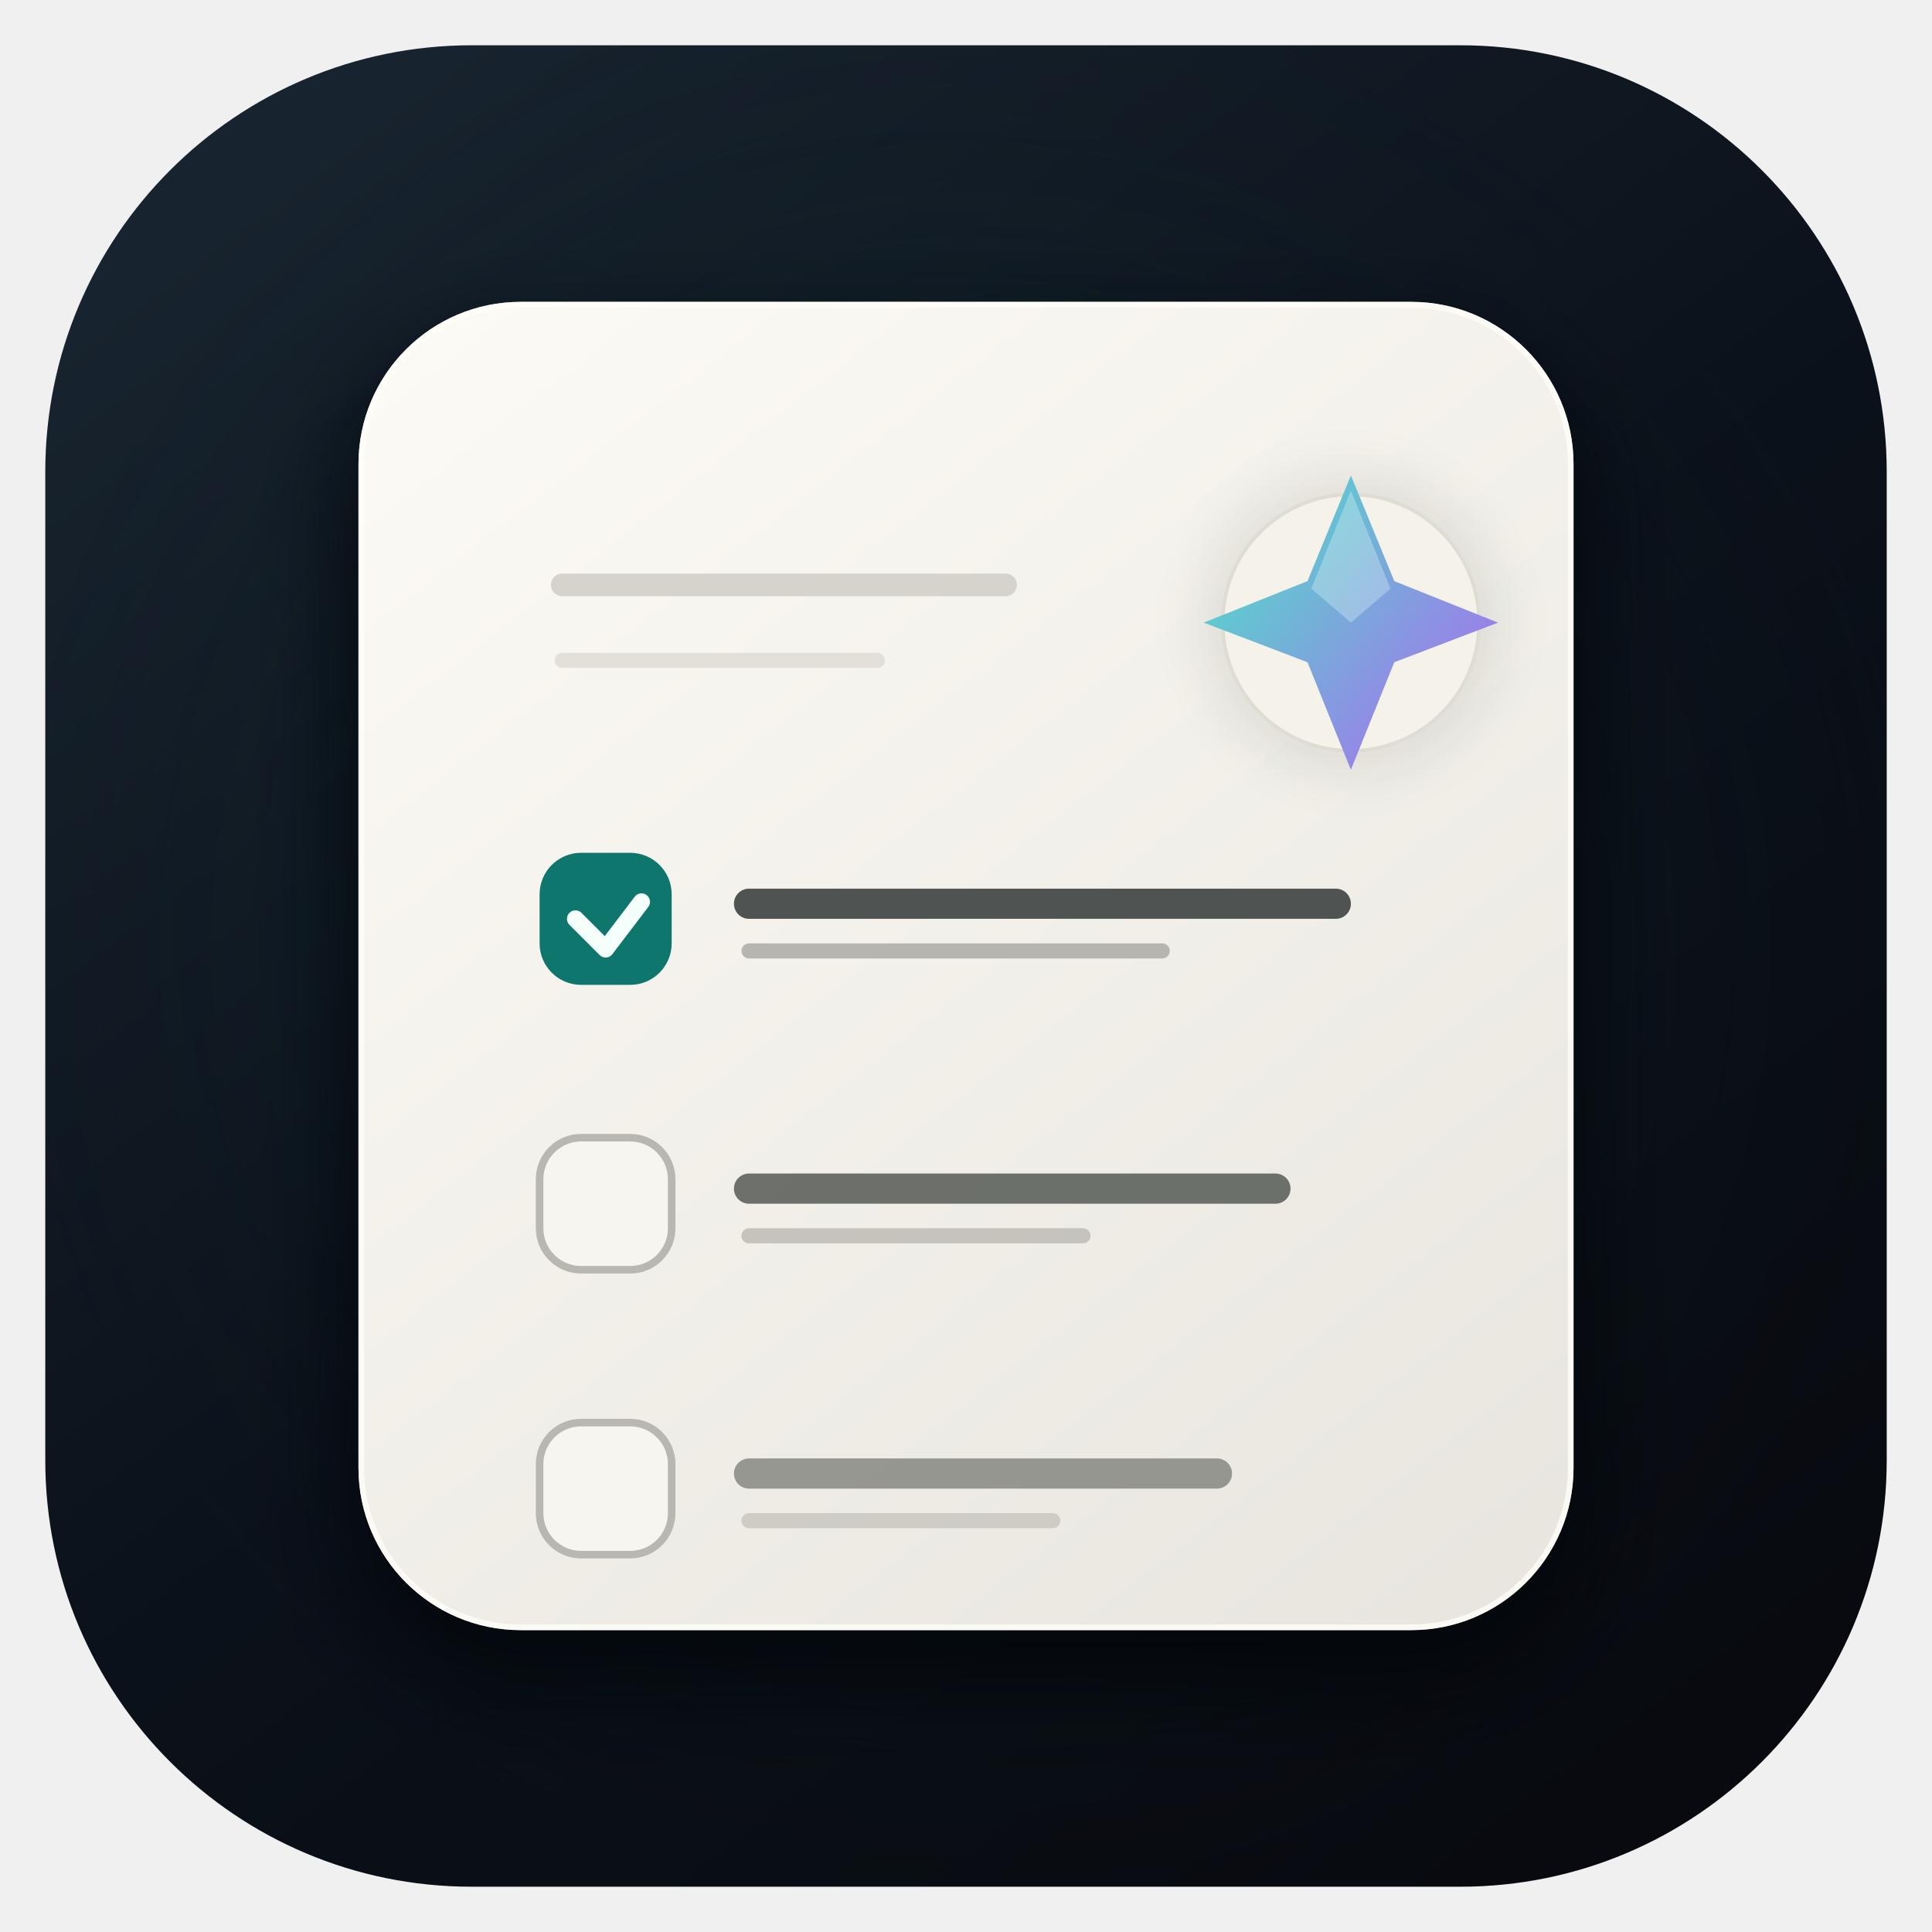
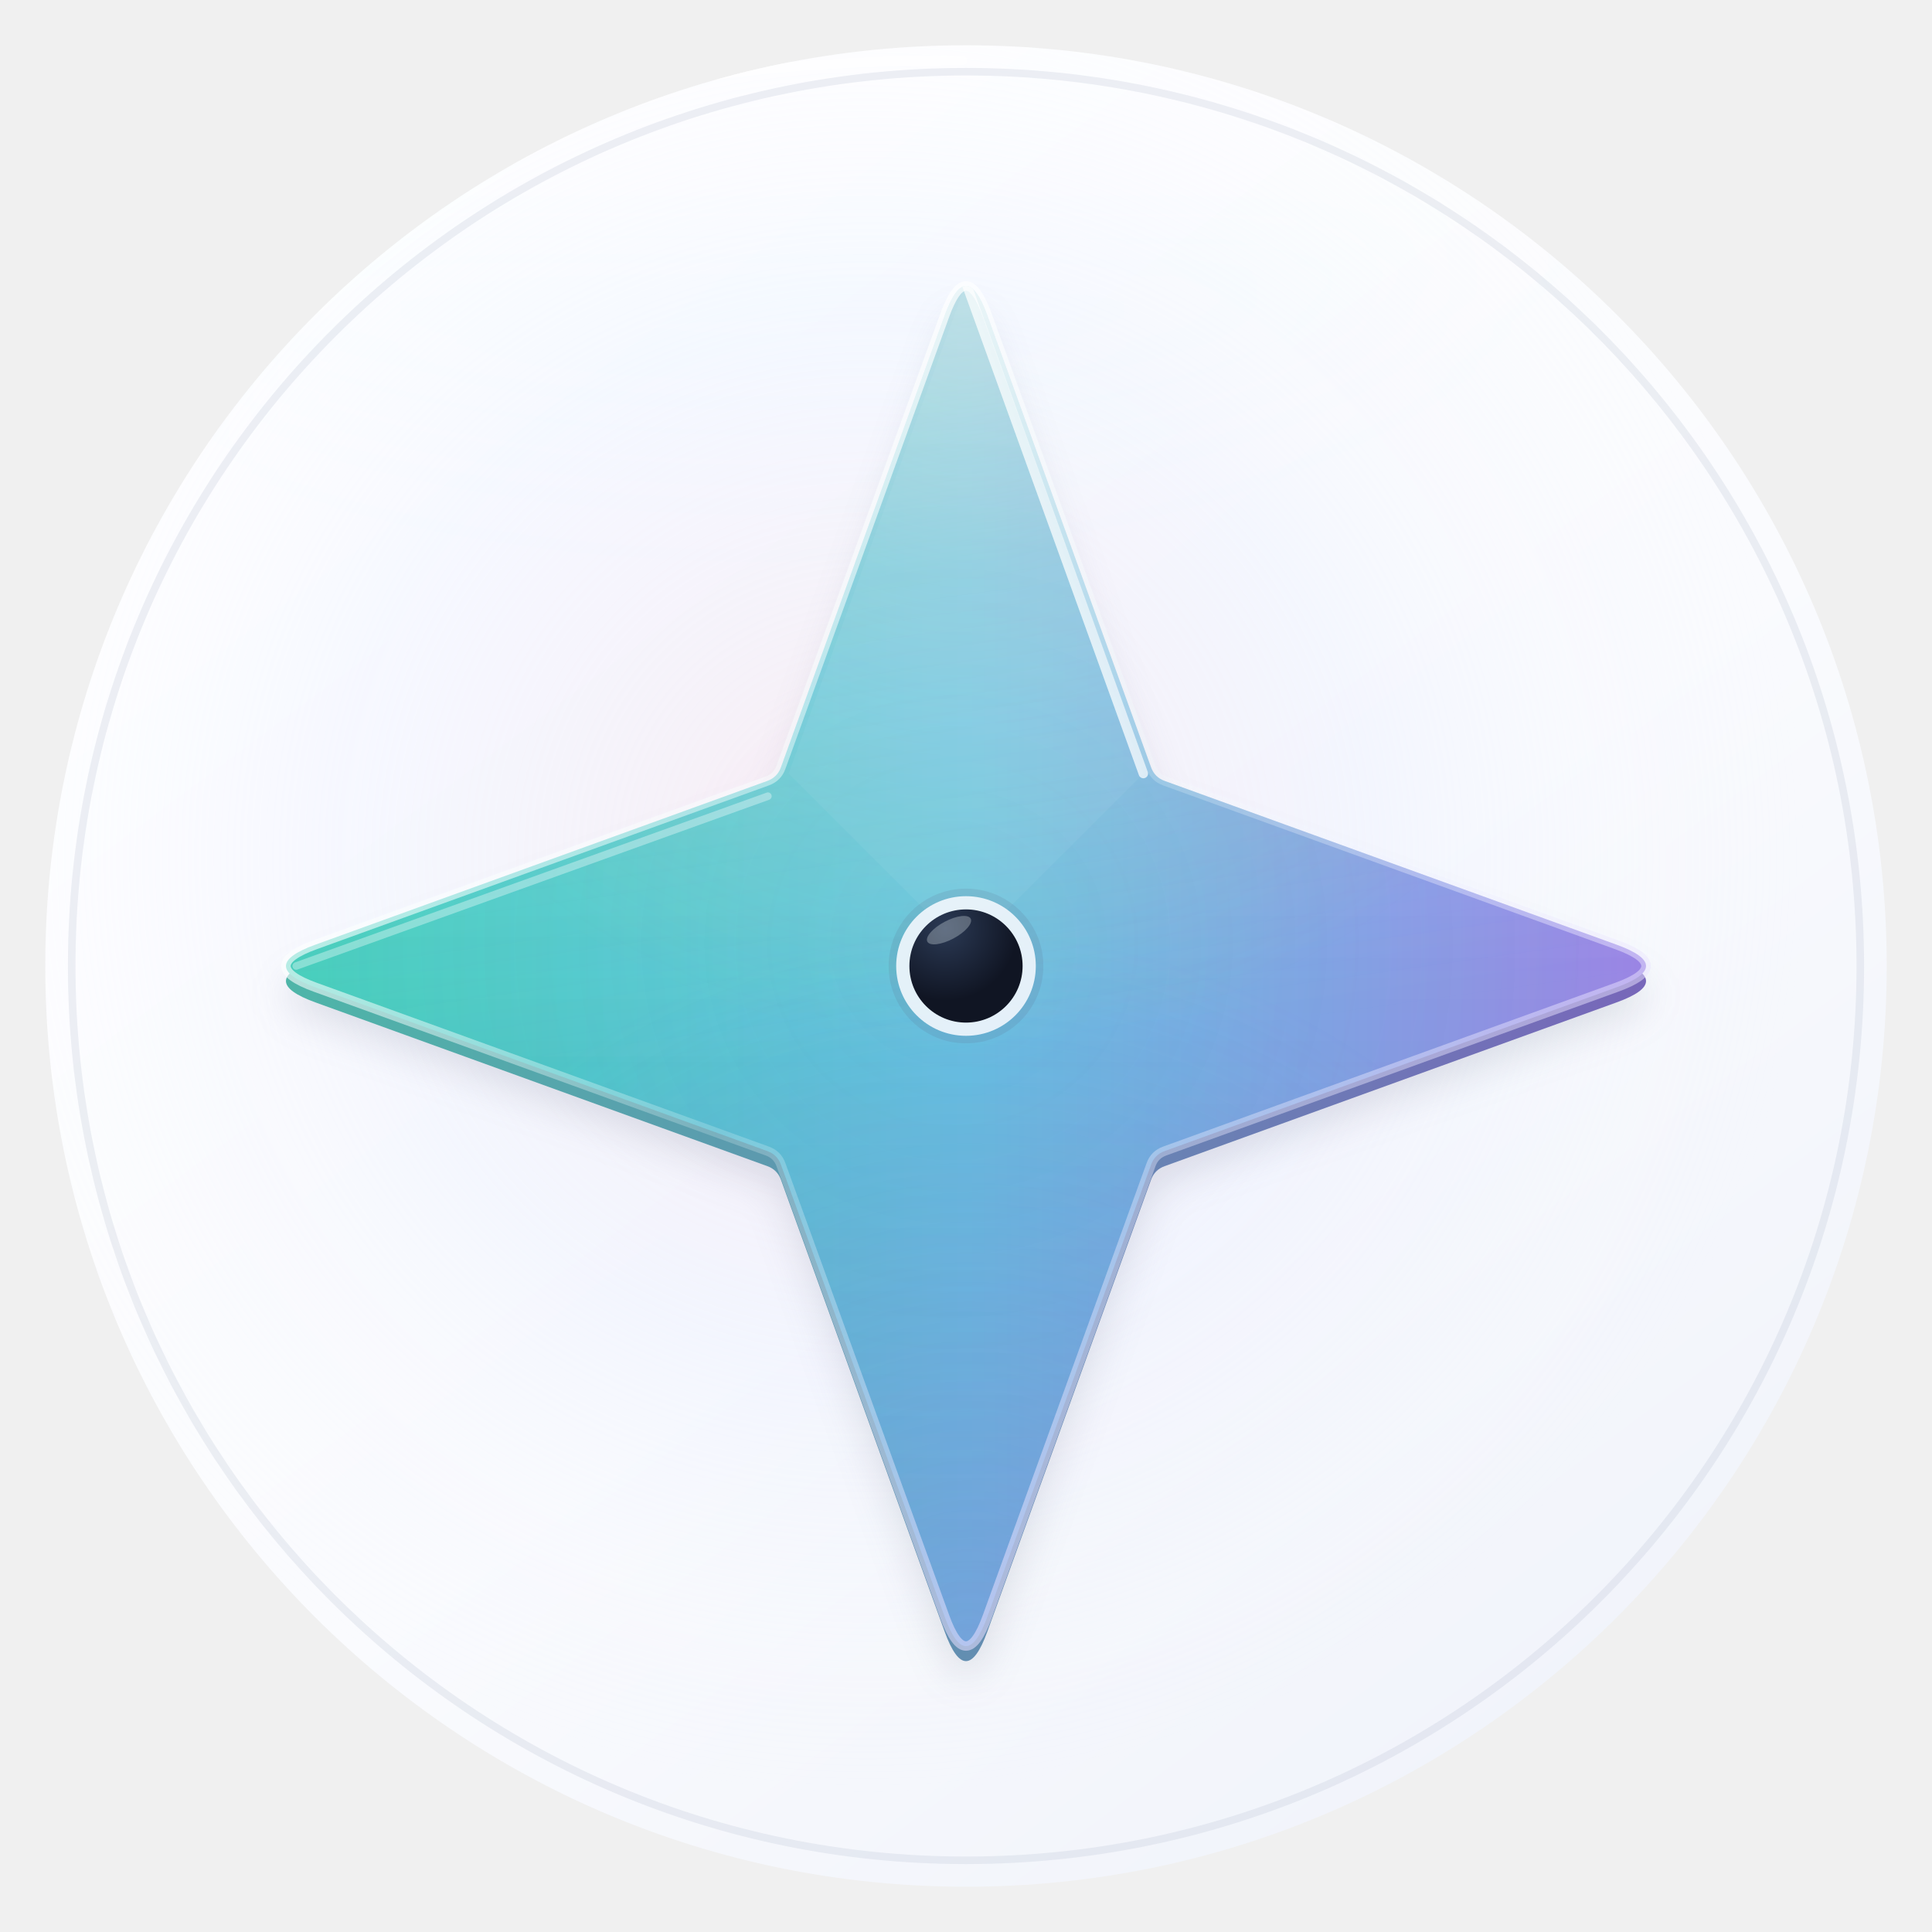
<svg xmlns="http://www.w3.org/2000/svg" width="1024" height="1024" viewBox="0 0 1024 1024" fill="none">
  <defs>
-     <linearGradient id="base" x1="180" y1="64" x2="854" y2="968" gradientUnits="userSpaceOnUse">
-       <stop stop-color="#17232E" />
-       <stop offset=".52" stop-color="#0B111A" />
-       <stop offset="1" stop-color="#080A0F" />
+     <linearGradient id="ground" x1="170" y1="64" x2="836" y2="958" gradientUnits="userSpaceOnUse">
+       <stop stop-color="#FFFFFF" />
+       <stop offset=".58" stop-color="#FAFBFE" />
+       <stop offset="1" stop-color="#F0F3FA" />
    </linearGradient>
-     <radialGradient id="ambient" cx="0" cy="0" r="1" gradientTransform="matrix(0 528 -528 0 512 502)" gradientUnits="userSpaceOnUse">
-       <stop stop-color="#1A4949" stop-opacity=".48" />
-       <stop offset="1" stop-color="#0A1118" stop-opacity="0" />
+     <radialGradient id="ambient" cx="0" cy="0" r="1" gradientTransform="matrix(0 500 -500 0 460 454)" gradientUnits="userSpaceOnUse">
+       <stop stop-color="#F7DCE9" stop-opacity=".52" />
+       <stop offset=".54" stop-color="#E1E7FF" stop-opacity=".26" />
+       <stop offset="1" stop-color="#F7F9FF" stop-opacity="0" />
    </radialGradient>
-     <linearGradient id="paper" x1="245" y1="158" x2="800" y2="876" gradientUnits="userSpaceOnUse">
-       <stop stop-color="#FCFAF4" />
-       <stop offset="1" stop-color="#E7E5DE" />
+     <linearGradient id="enamel" x1="136" y1="512" x2="888" y2="512" gradientUnits="userSpaceOnUse">
+       <stop stop-color="#40CFB8" />
+       <stop offset=".5" stop-color="#68C1E6" />
+       <stop offset="1" stop-color="#9F84E6" />
    </linearGradient>
-     <linearGradient id="star" x1="658" y1="257" x2="776" y2="352" gradientUnits="userSpaceOnUse">
-       <stop stop-color="#51DCC9" />
-       <stop offset="1" stop-color="#9882E8" />
+     <linearGradient id="side" x1="136" y1="512" x2="888" y2="512" gradientUnits="userSpaceOnUse">
+       <stop stop-color="#4DB7A8" />
+       <stop offset="1" stop-color="#7865BA" />
    </linearGradient>
-     <filter id="card-shadow" x="108" y="104" width="824" height="888" color-interpolation-filters="sRGB" filterUnits="userSpaceOnUse">
-       <feGaussianBlur stdDeviation="24" />
+     <radialGradient id="sunlight" cx="512" cy="165" r="390" gradientUnits="userSpaceOnUse">
+       <stop stop-color="#FFE4BE" stop-opacity=".32" />
+       <stop offset=".56" stop-color="#FFE4BE" stop-opacity=".12" />
+       <stop offset="1" stop-color="#FFD500" stop-opacity="0" />
+     </radialGradient>
+     <radialGradient id="core-glow" cx="505" cy="500" r="340" gradientUnits="userSpaceOnUse">
+       <stop stop-color="#46DAB7" stop-opacity=".08" />
+       <stop offset="1" stop-color="#46DAB7" stop-opacity="0" />
+     </radialGradient>
+     <radialGradient id="violet-light" cx="514" cy="868" r="375" gradientUnits="userSpaceOnUse">
+       <stop stop-color="#9A7CE6" stop-opacity=".28" />
+       <stop offset="1" stop-color="#9A7CE6" stop-opacity="0" />
+     </radialGradient>
+     <linearGradient id="face-light" x1="484" y1="134" x2="544" y2="564" gradientUnits="userSpaceOnUse">
+       <stop stop-color="#FFFFFF" stop-opacity=".38" />
+       <stop offset=".38" stop-color="#EDFFFC" stop-opacity=".12" />
+       <stop offset="1" stop-color="#E9F8FF" stop-opacity="0" />
+     </linearGradient>
+     <linearGradient id="lower-shade" x1="512" y1="480" x2="512" y2="902" gradientUnits="userSpaceOnUse">
+       <stop stop-color="#17233D" stop-opacity="0" />
+       <stop offset="1" stop-color="#66699C" stop-opacity=".15" />
+     </linearGradient>
+     <linearGradient id="edge-light" x1="316" y1="268" x2="690" y2="730" gradientUnits="userSpaceOnUse">
+       <stop stop-color="#FFFFFF" stop-opacity=".78" />
+       <stop offset=".5" stop-color="#F5FFFF" stop-opacity=".2" />
+       <stop offset="1" stop-color="#E8DFFF" stop-opacity=".56" />
+     </linearGradient>
+     <radialGradient id="orb" cx="0" cy="0" r="1" gradientTransform="matrix(18 34 -34 18 501 492)" gradientUnits="userSpaceOnUse">
+       <stop stop-color="#2B3A55" />
+       <stop offset="1" stop-color="#101523" />
+     </radialGradient>
+     <filter id="star-shadow" x="86" y="94" width="852" height="864" color-interpolation-filters="sRGB" filterUnits="userSpaceOnUse">
+       <feGaussianBlur stdDeviation="10" />
    </filter>
-     <filter id="star-shadow" x="608" y="224" width="230" height="226" color-interpolation-filters="sRGB" filterUnits="userSpaceOnUse">
-       <feGaussianBlur stdDeviation="14" />
+     <filter id="ambient-shadow" x="112" y="104" width="800" height="836" color-interpolation-filters="sRGB" filterUnits="userSpaceOnUse">
+       <feGaussianBlur stdDeviation="42" />
    </filter>
-     <clipPath id="clip">
-       <rect x="24" y="24" width="976" height="976" rx="226" />
+     <clipPath id="squircle">
+       <path d="M512 24C781.5 24 1000 242.5 1000 512C1000 781.5 781.5 1000 512 1000C242.5 1000 24 781.5 24 512C24 242.5 242.5 24 512 24Z" />
    </clipPath>
-     <path id="star-shape" d="M716 252L739 308L794 330L739 351L716 408L693 351L638 330L693 308L716 252Z" />
+     <clipPath id="star-clip">
+       <path d="M 500.718 167.139 Q 512 136 523.282 167.139 L 610.087 406.719 Q 612 412 617.281 413.913 L 856.861 500.718 Q 888 512 856.861 523.282 L 617.281 610.087 Q 612 612 610.087 617.281 L 523.282 856.861 Q 512 888 500.718 856.861 L 413.913 617.281 Q 412 612 406.719 610.087 L 167.139 523.282 Q 136 512 167.139 500.718 L 406.719 413.913 Q 412 412 413.913 406.719 L 500.718 167.139 Z" />
+     </clipPath>
+     <path id="star" d="M 500.718 167.139 Q 512 136 523.282 167.139 L 610.087 406.719 Q 612 412 617.281 413.913 L 856.861 500.718 Q 888 512 856.861 523.282 L 617.281 610.087 Q 612 612 610.087 617.281 L 523.282 856.861 Q 512 888 500.718 856.861 L 413.913 617.281 Q 412 612 406.719 610.087 L 167.139 523.282 Q 136 512 167.139 500.718 L 406.719 413.913 Q 412 412 413.913 406.719 L 500.718 167.139 Z" />
  </defs>
-   <g clip-path="url(#clip)">
-     <rect x="24" y="24" width="976" height="976" rx="226" fill="url(#base)" />
+   <g clip-path="url(#squircle)">
+     <rect x="24" y="24" width="976" height="976" rx="230" fill="url(#ground)" />
    <rect x="24" y="24" width="976" height="976" fill="url(#ambient)" />
-     <rect x="182" y="179" width="660" height="716" rx="92" fill="#02050A" fill-opacity=".8" filter="url(#card-shadow)" />
-     <rect x="190" y="160" width="644" height="704" rx="86" fill="url(#paper)" />
-     <rect x="191.5" y="161.5" width="641" height="701" rx="84.5" stroke="#FFFDF8" stroke-opacity=".78" stroke-width="3" />
-     <path d="M298 310H533" stroke="#D5D3CC" stroke-width="12" stroke-linecap="round" />
-     <path d="M298 350H465" stroke="#E2E0D9" stroke-width="8" stroke-linecap="round" />
-     <circle cx="716" cy="330" r="77" fill="#0B171C" fill-opacity=".1" filter="url(#star-shadow)" />
-     <circle cx="716" cy="330" r="69" fill="#F5F2EA" />
-     <circle cx="716" cy="330" r="68" stroke="#D7D4CA" stroke-opacity=".72" stroke-width="2" />
-     <use href="#star-shape" fill="url(#star)" />
-     <path d="M716 260L737 312L716 330L695 312L716 260Z" fill="#EFFDF8" fill-opacity=".3" />
-     <rect x="286" y="452" width="70" height="70" rx="22" fill="#0F766E" />
-     <path d="M305 487L321 503L340 478" stroke="#F5FFFC" stroke-width="9" stroke-linecap="round" stroke-linejoin="round" />
-     <path d="M397 479H708" stroke="#363A3A" stroke-opacity=".86" stroke-width="16" stroke-linecap="round" />
-     <path d="M397 504H616" stroke="#B6B5AF" stroke-width="8" stroke-linecap="round" />
-     <rect x="286" y="603" width="70" height="70" rx="22" fill="#F7F5EF" stroke="#B8B7B0" stroke-width="4" />
-     <path d="M397 630H676" stroke="#555954" stroke-opacity=".84" stroke-width="16" stroke-linecap="round" />
-     <path d="M397 655H574" stroke="#C5C3BC" stroke-width="8" stroke-linecap="round" />
-     <rect x="286" y="754" width="70" height="70" rx="22" fill="#F7F5EF" stroke="#B8B7B0" stroke-width="4" />
-     <path d="M397 781H645" stroke="#74766F" stroke-opacity=".72" stroke-width="16" stroke-linecap="round" />
-     <path d="M397 806H558" stroke="#CECCC5" stroke-width="8" stroke-linecap="round" />
+     <ellipse cx="404" cy="72" rx="398" ry="166" fill="#C7ECF6" fill-opacity=".035" filter="url(#ambient-shadow)" />
+     <use href="#star" transform="translate(0 16)" fill="#686D86" fill-opacity=".18" filter="url(#star-shadow)" />
+     <use href="#star" transform="translate(0 8)" fill="url(#side)" />
+     <use href="#star" fill="url(#enamel)" />
+     <g clip-path="url(#star-clip)">
+       <rect x="110" y="128" width="804" height="780" fill="url(#sunlight)" />
+       <rect x="110" y="128" width="804" height="780" fill="url(#core-glow)" />
+       <rect x="110" y="128" width="804" height="780" fill="url(#violet-light)" />
+       <rect x="110" y="128" width="804" height="432" fill="url(#face-light)" />
+       <rect x="110" y="470" width="804" height="440" fill="url(#lower-shade)" />
+       <path d="M512 150L606 410L512 504L418 410L512 150Z" fill="#FFFFFF" fill-opacity=".05" />
+       <path d="M512 150L606 410" stroke="#FFFFFF" stroke-opacity=".72" stroke-width="5" stroke-linecap="round" />
+       <path d="M157 512L407 422" stroke="#FFFFFF" stroke-opacity=".34" stroke-width="4" stroke-linecap="round" />
+     </g>
+     <use href="#star" stroke="url(#edge-light)" stroke-width="5" stroke-linejoin="round" />
+     <circle cx="512" cy="512" r="41" fill="#56627E" fill-opacity=".14" />
+     <circle cx="512" cy="512" r="37" fill="#F8FBFF" fill-opacity=".86" />
+     <circle cx="512" cy="512" r="30" fill="url(#orb)" />
+     <ellipse cx="503" cy="493" rx="13" ry="5" transform="rotate(-28 503 493)" fill="#F4FFFF" fill-opacity=".28" />
+     <path d="M512 38C774.2 38 986 249.8 986 512C986 774.2 774.2 986 512 986C249.8 986 38 774.2 38 512C38 249.8 249.8 38 512 38Z" stroke="#AAB6CB" stroke-opacity=".2" stroke-width="4" />
+     <path d="M276 61C356 38 434 32 510 32" stroke="#FFFFFF" stroke-opacity=".72" stroke-width="5" stroke-linecap="round" />
  </g>
</svg>
